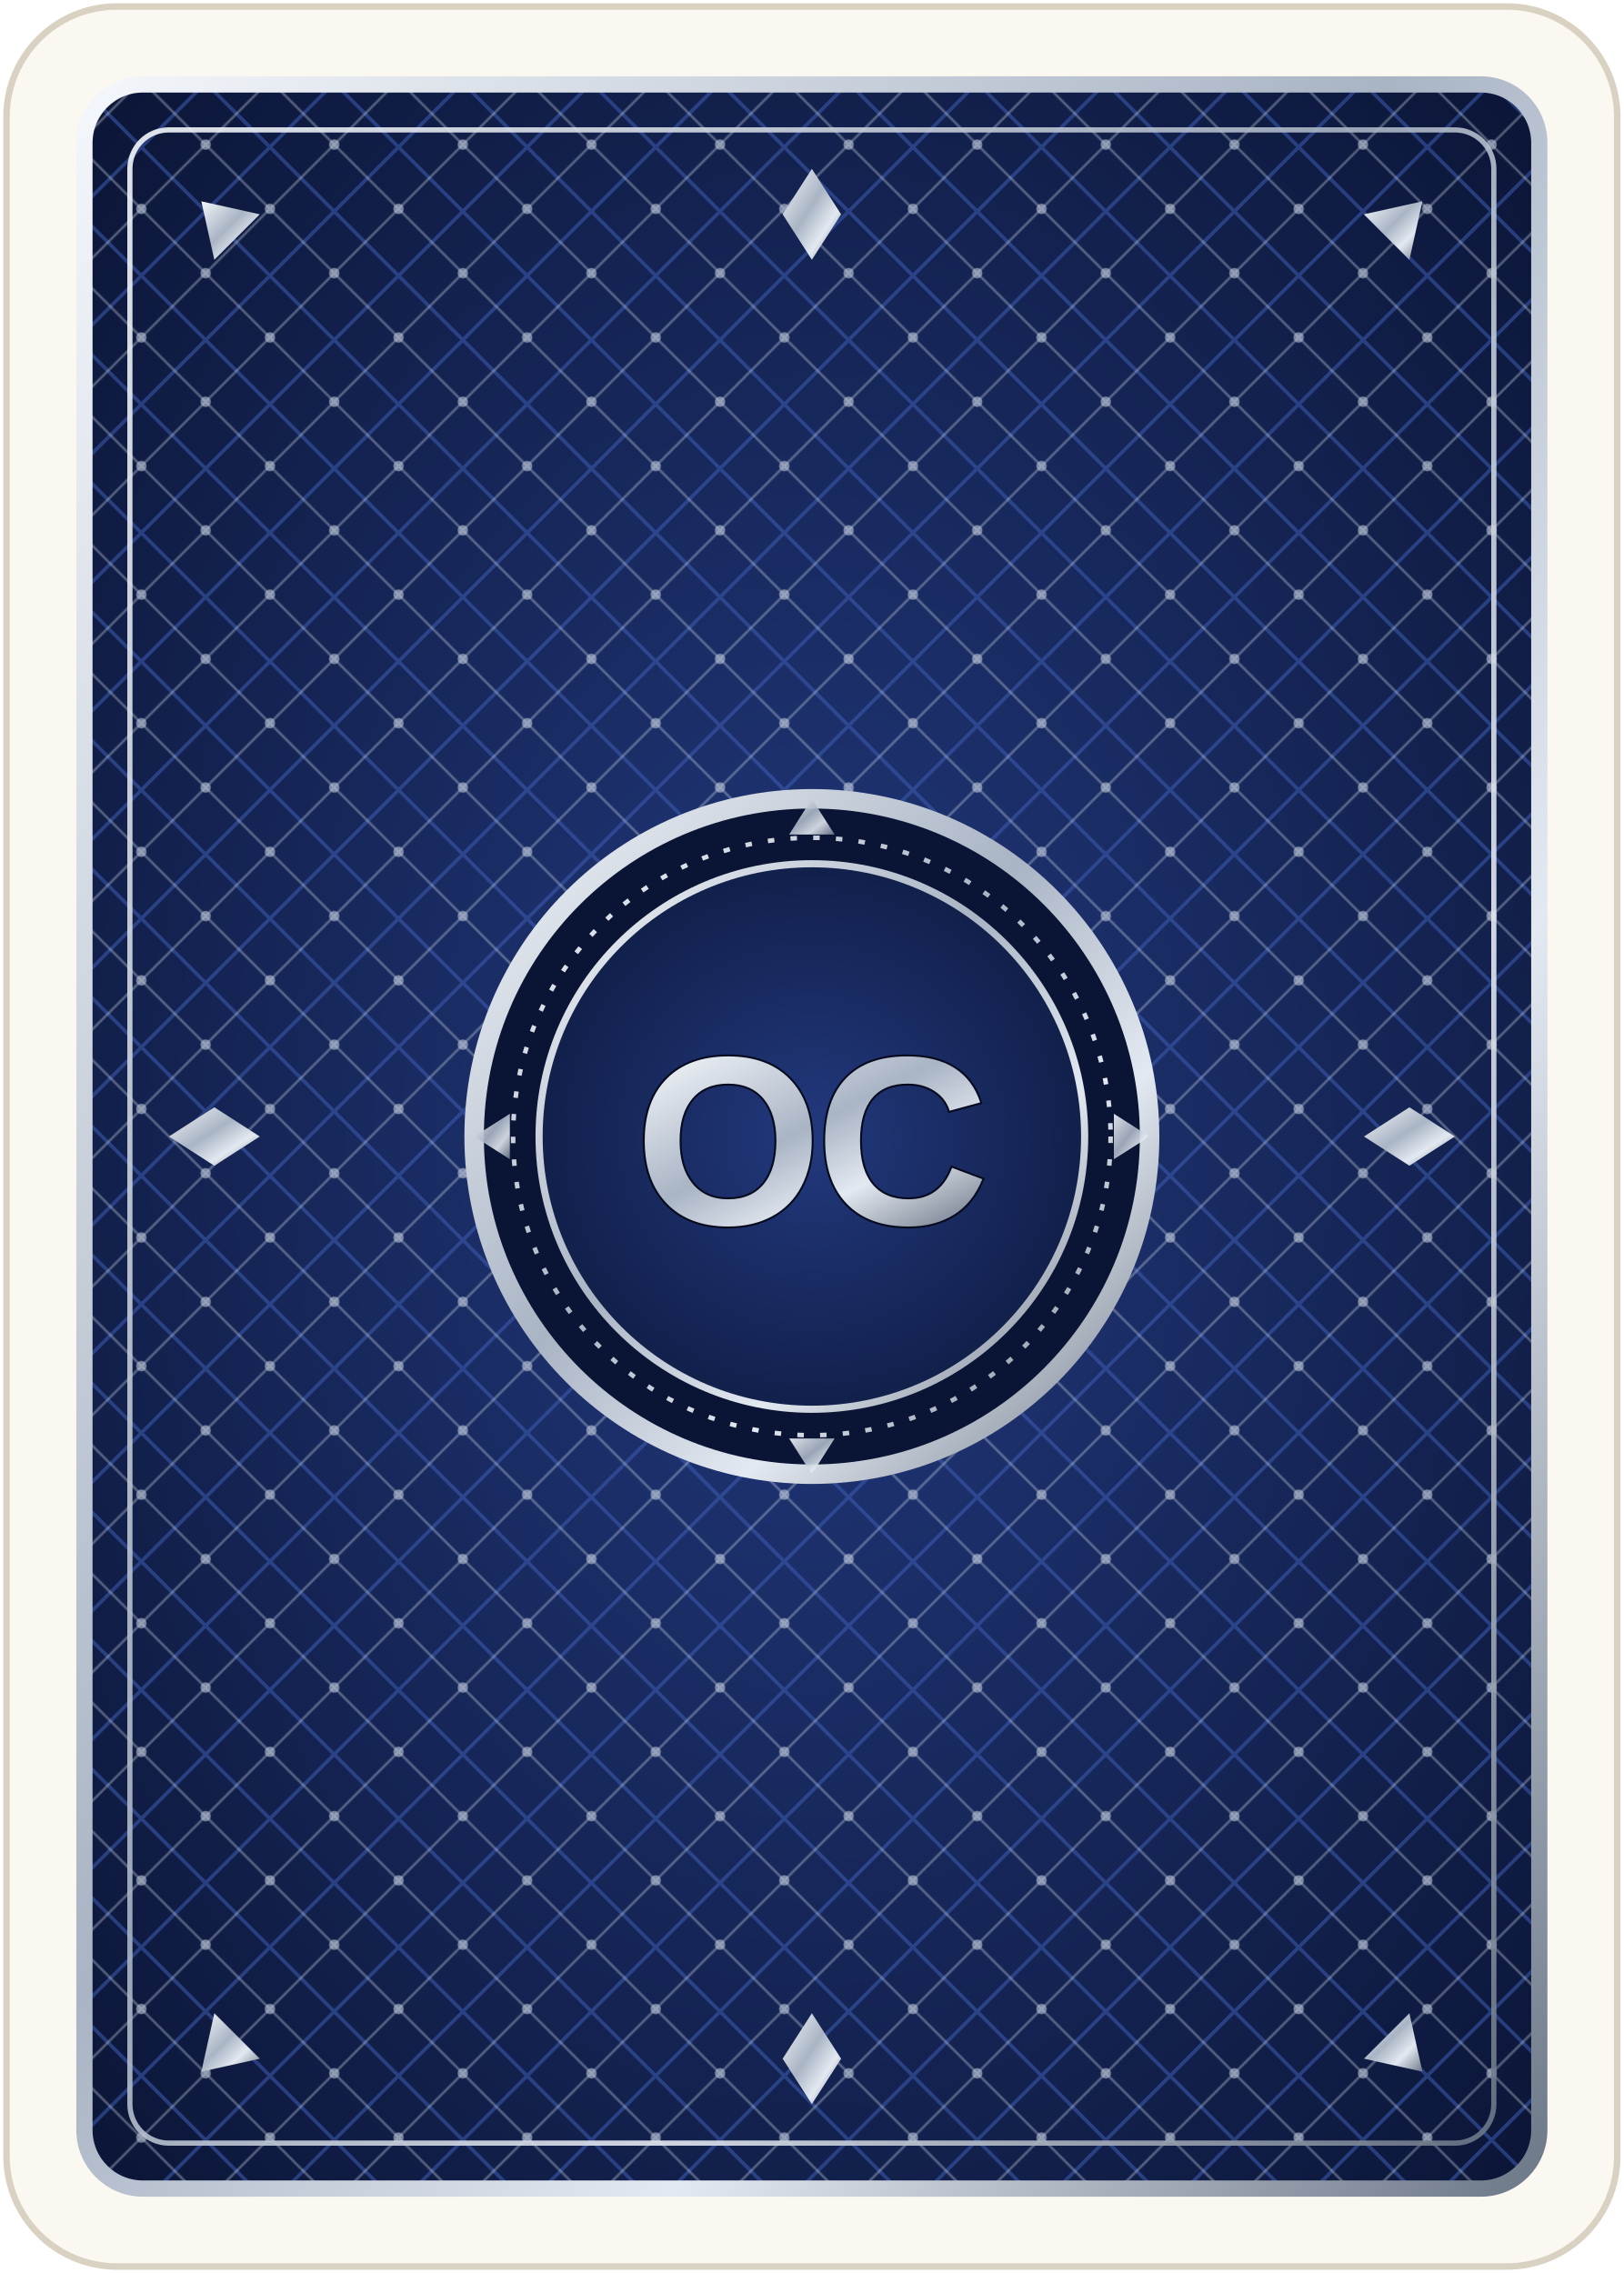
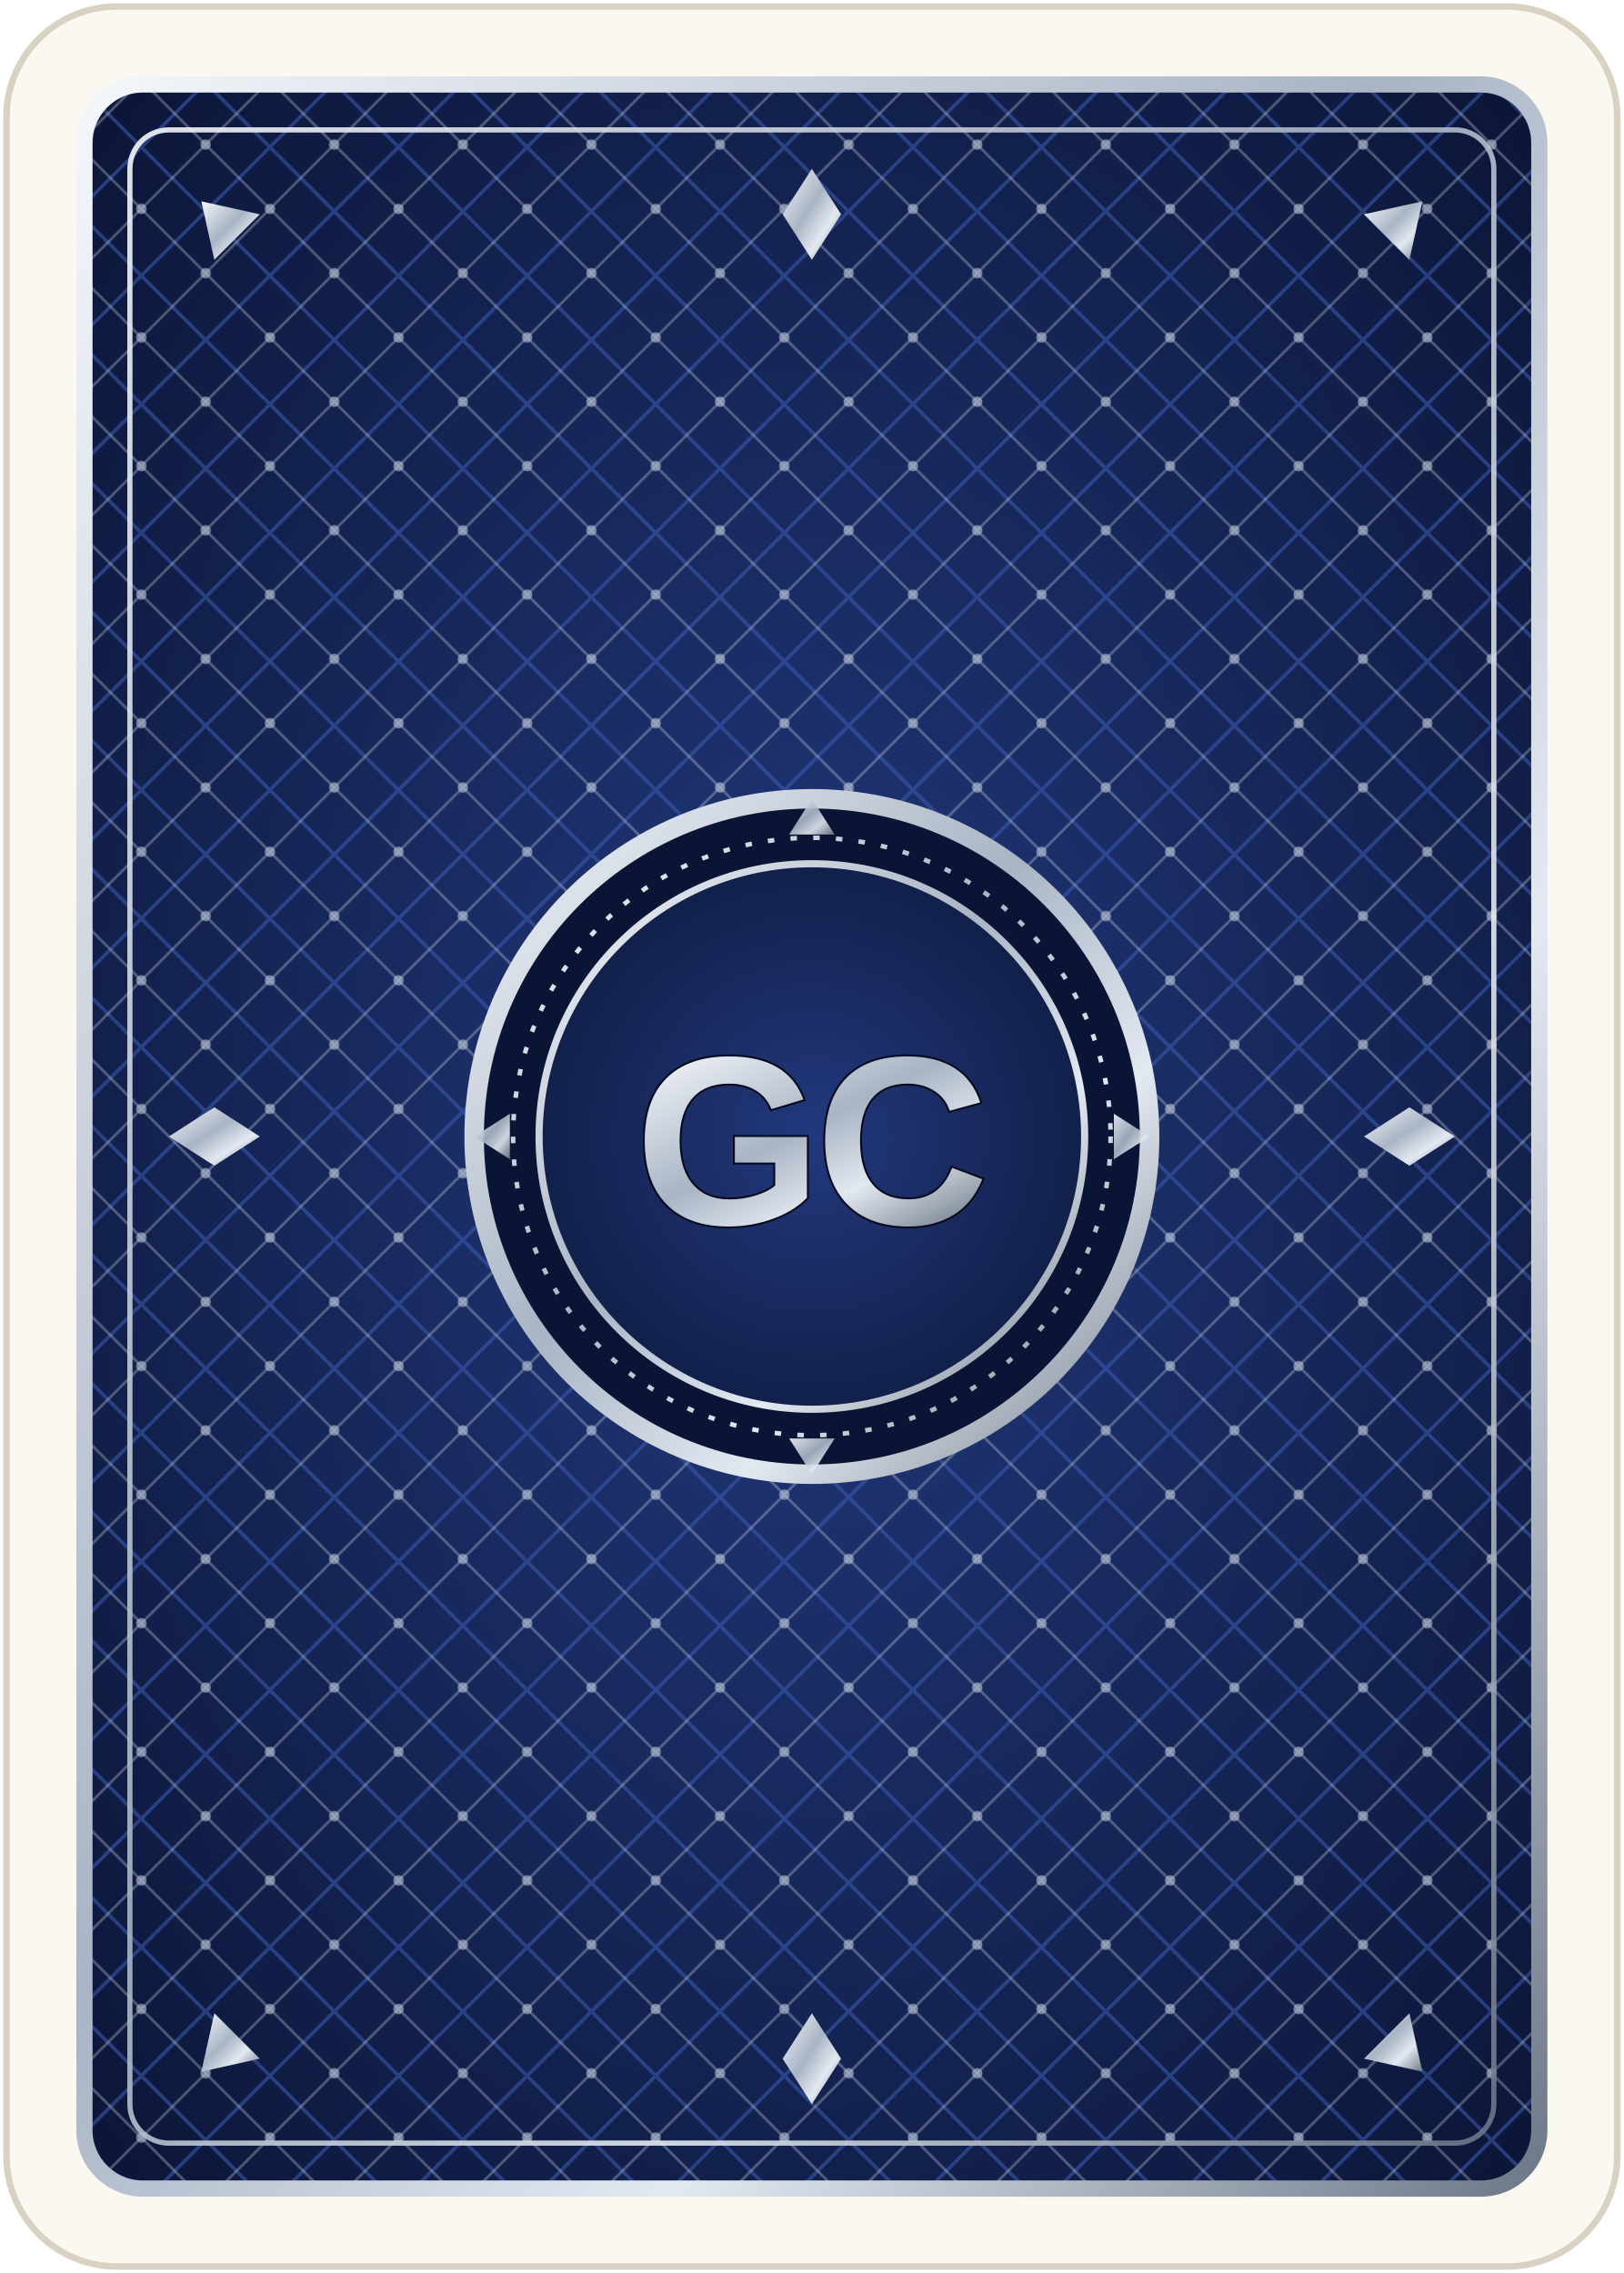
<svg xmlns="http://www.w3.org/2000/svg" width="500" height="700" viewBox="0 0 500 700">
  <defs>
    <radialGradient id="felt" cx="50%" cy="50%" r="70%">
      <stop offset="0" stop-color="#22397e" />
      <stop offset="1" stop-color="#0b1536" />
    </radialGradient>
    <linearGradient id="gold" x1="0" y1="0" x2="1" y2="1">
      <stop offset="0" stop-color="#f4f7fb" />
      <stop offset=".45" stop-color="#a9b4c4" />
      <stop offset=".7" stop-color="#e3e9f1" />
      <stop offset="1" stop-color="#6c7787" />
    </linearGradient>
    <pattern id="lattice" width="28" height="28" patternUnits="userSpaceOnUse" patternTransform="rotate(45 250 350)">
      <path d="M0 0H28M0 0V28" stroke="#3d5bb0" stroke-width="2.2" opacity=".55" />
      <path d="M14 0V28M0 14H28" stroke="#c9d3e2" stroke-width=".8" opacity=".35" />
      <circle cx="14" cy="14" r="1.6" fill="#c9d3e2" opacity=".55" />
    </pattern>
    <clipPath id="inner">
      <rect x="26" y="26" width="448" height="648" rx="18" />
    </clipPath>
  </defs>
  <rect x="2" y="2" width="496" height="696" rx="34" fill="#fbf8f1" stroke="#d9d2c2" stroke-width="2" />
  <g clip-path="url(#inner)">
    <rect x="26" y="26" width="448" height="648" fill="url(#felt)" />
    <rect x="26" y="26" width="448" height="648" fill="url(#lattice)" />
  </g>
  <rect x="26" y="26" width="448" height="648" rx="18" fill="none" stroke="url(#gold)" stroke-width="5" />
  <rect x="40" y="40" width="420" height="620" rx="12" fill="none" stroke="url(#gold)" stroke-width="1.6" opacity=".9" />
  <g fill="url(#gold)">
    <path d="M250 52l9 14-9 14-9-14z" />
    <path d="M250 620l9 14-9 14-9-14z" />
    <path d="M52 350l14-9 14 9-14 9z" />
    <path d="M420 350l14-9 14 9-14 9z" />
    <path d="M62 62l18 4-14 14z" />
    <path d="M438 62l-18 4 14 14z" />
    <path d="M62 638l18-4-14-14z" />
    <path d="M438 638l-18-4 14-14z" />
  </g>
  <g transform="translate(250 350)">
    <circle r="104" fill="#0a1434" stroke="url(#gold)" stroke-width="6" />
    <circle r="92" fill="none" stroke="url(#gold)" stroke-width="1.4" stroke-dasharray="2 5" />
    <circle r="84" fill="url(#felt)" stroke="url(#gold)" stroke-width="2.2" />
    <g fill="url(#gold)" opacity=".9">
      <path d="M0-104l7 11h-14z" />
      <path d="M0 104l7-11h-14z" />
      <path d="M-104 0l11 7v-14z" />
      <path d="M104 0l-11 7v-14z" />
    </g>
-     <text y="27" text-anchor="middle" font-family="'Arial Black', 'Helvetica Neue', Arial, sans-serif" font-size="74" font-weight="900" letter-spacing="-2" fill="url(#gold)" stroke="#050a1e" stroke-width="1.2" paint-order="stroke">OC</text>
+     <text y="27" text-anchor="middle" font-family="'Arial Black', 'Helvetica Neue', Arial, sans-serif" font-size="74" font-weight="900" letter-spacing="-2" fill="url(#gold)" stroke="#050a1e" stroke-width="1.2" paint-order="stroke">GC</text>
    <path d="M-46 44H46" stroke="url(#gold)" stroke-width="1.6" />
    <path d="M-46 -48H46" stroke="url(#gold)" stroke-width="1.6" />
  </g>
</svg>
